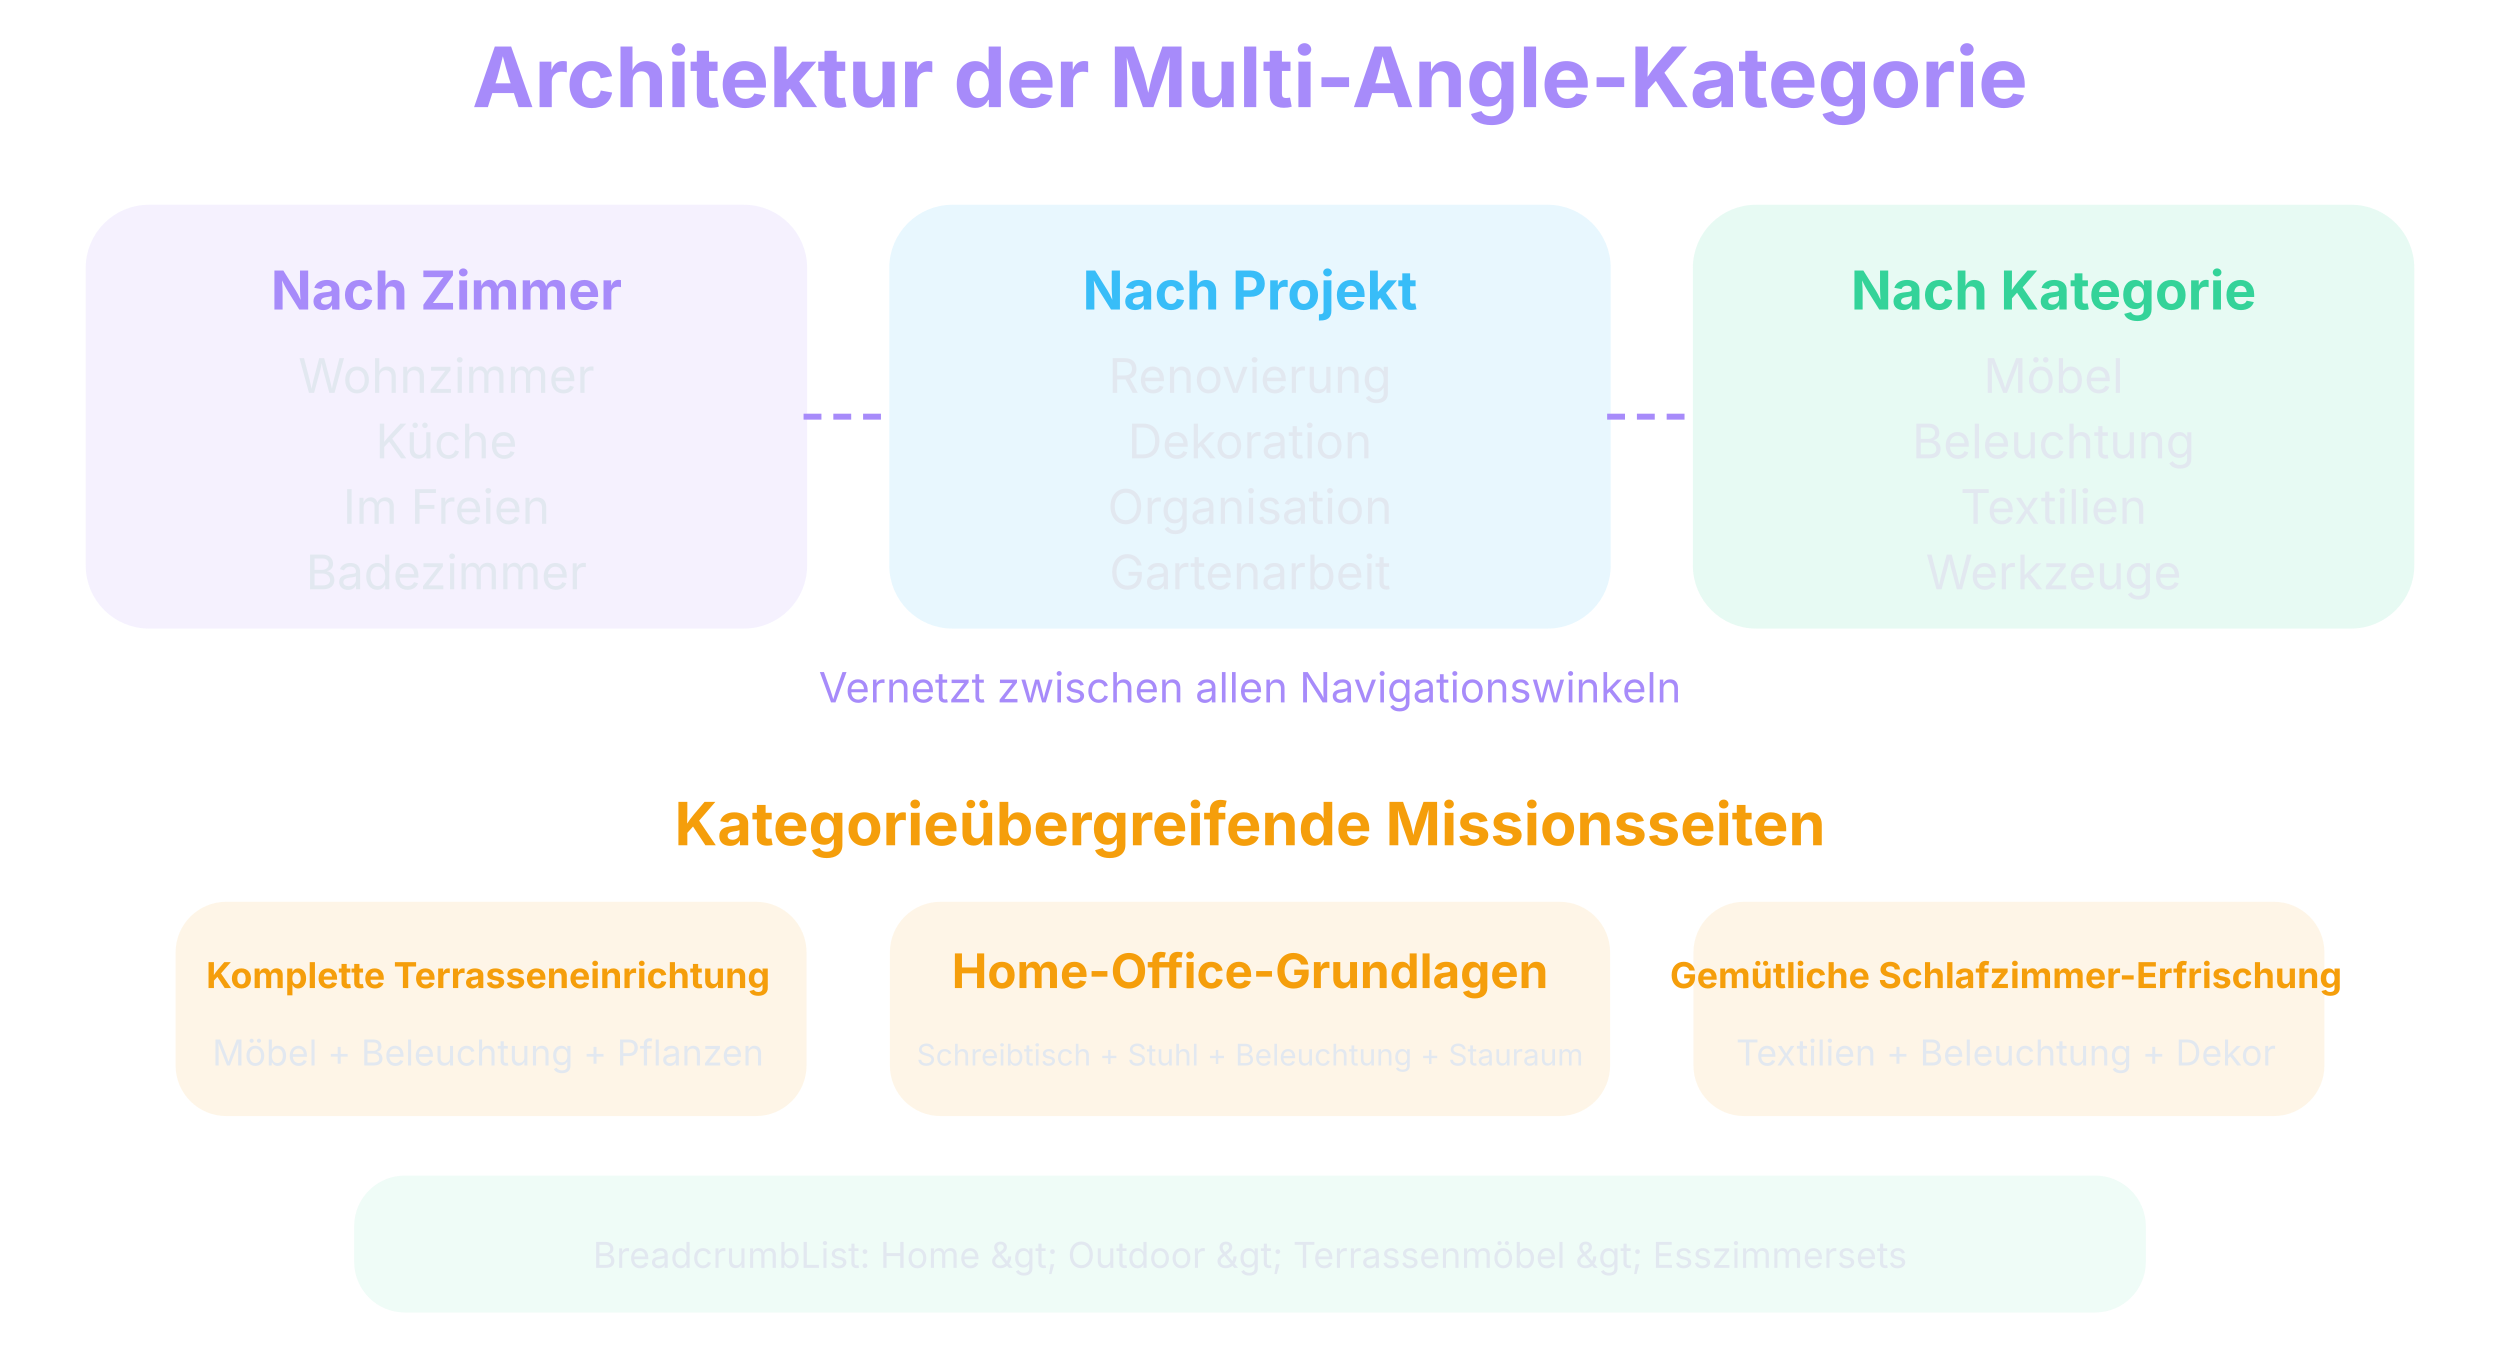
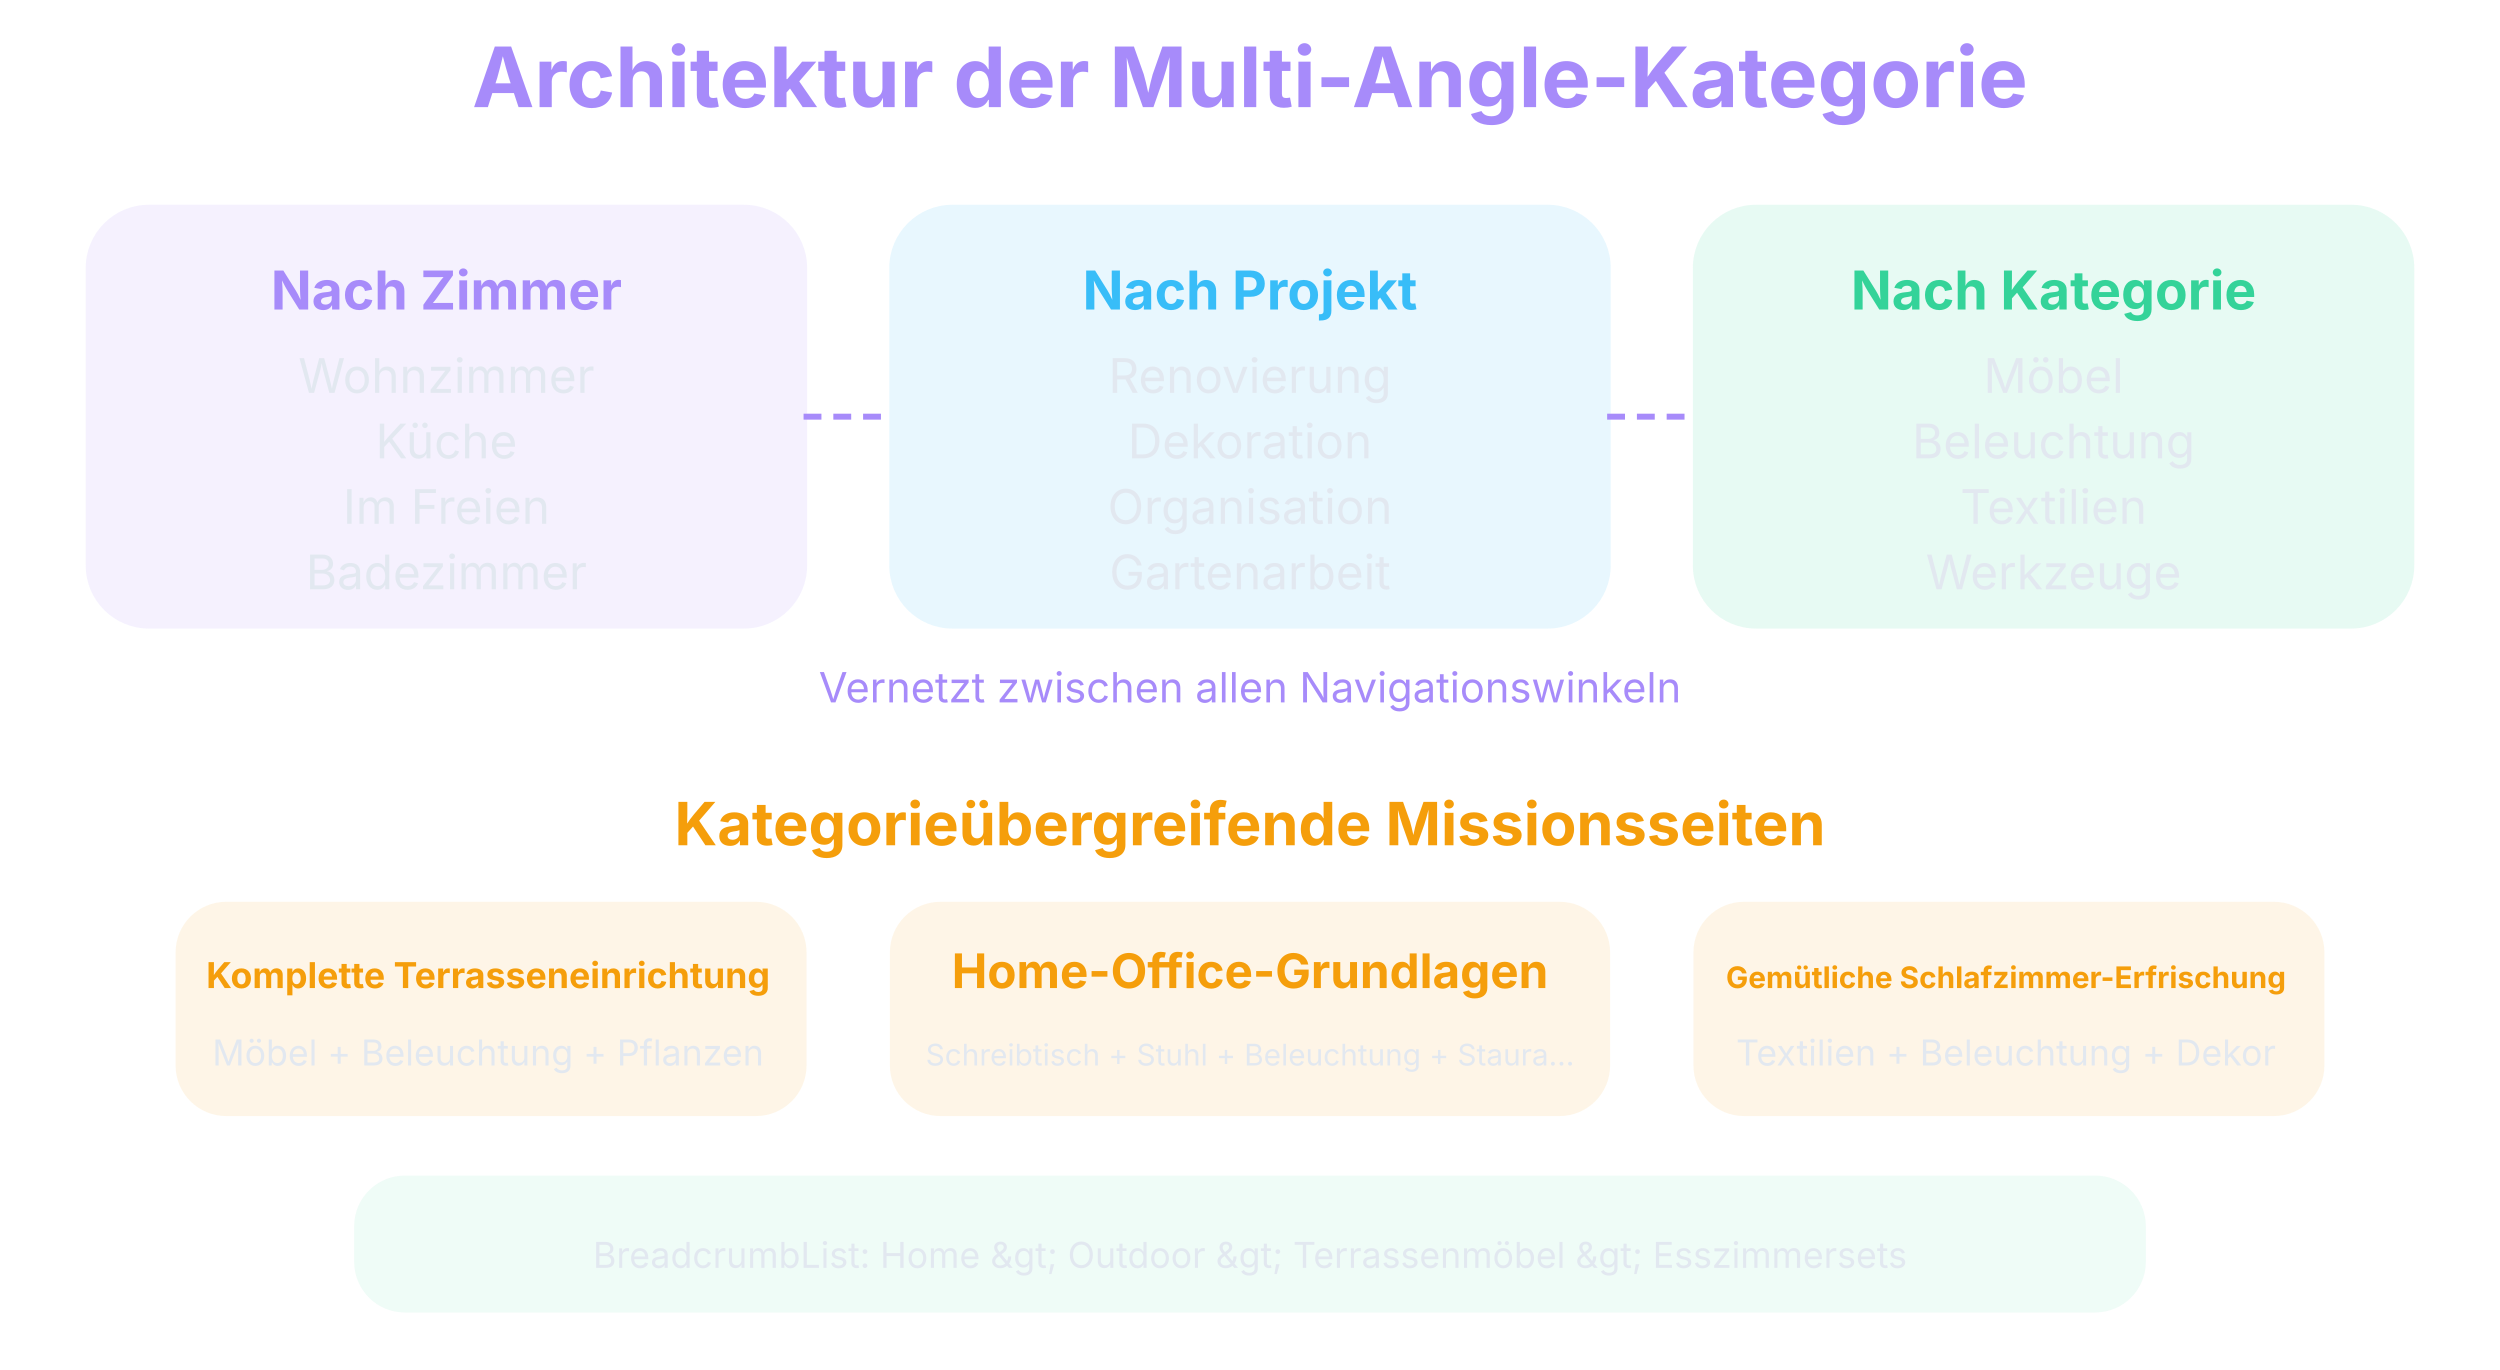
<svg xmlns="http://www.w3.org/2000/svg" viewBox="0 0 420 230" fill="none">
  <text x="210" y="18" text-anchor="middle" font-family="Inter, -apple-system, BlinkMacSystemFont, 'Segoe UI', Roboto, sans-serif" font-size="14" font-weight="bold" fill="#a78bfa">Architektur der Multi-Angle-Kategorie</text>
  <rect x="15" y="35" width="120" height="70" rx="10" fill="#a78bfa" opacity="0.12" stroke="#a78bfa" stroke-width="1.2" />
  <text x="75" y="52" text-anchor="middle" font-family="Inter, -apple-system, BlinkMacSystemFont, 'Segoe UI', Roboto, sans-serif" font-size="9" fill="#a78bfa" font-weight="bold">Nach Zimmer</text>
  <text x="75" y="66" text-anchor="middle" font-family="Inter, -apple-system, BlinkMacSystemFont, 'Segoe UI', Roboto, sans-serif" font-size="8" fill="#e2e8f0">Wohnzimmer</text>
  <text x="75" y="77" text-anchor="middle" font-family="Inter, -apple-system, BlinkMacSystemFont, 'Segoe UI', Roboto, sans-serif" font-size="8" fill="#e2e8f0">Küche</text>
  <text x="75" y="88" text-anchor="middle" font-family="Inter, -apple-system, BlinkMacSystemFont, 'Segoe UI', Roboto, sans-serif" font-size="8" fill="#e2e8f0">Im Freien</text>
  <text x="75" y="99" text-anchor="middle" font-family="Inter, -apple-system, BlinkMacSystemFont, 'Segoe UI', Roboto, sans-serif" font-size="8" fill="#e2e8f0">Badezimmer</text>
  <rect x="150" y="35" width="120" height="70" rx="10" fill="#38bdf8" opacity="0.12" stroke="#38bdf8" stroke-width="1.2" />
  <text x="210" y="52" text-anchor="middle" font-family="Inter, -apple-system, BlinkMacSystemFont, 'Segoe UI', Roboto, sans-serif" font-size="9" fill="#38bdf8" font-weight="bold">Nach Projekt</text>
  <text x="210" y="66" text-anchor="middle" font-family="Inter, -apple-system, BlinkMacSystemFont, 'Segoe UI', Roboto, sans-serif" font-size="8" fill="#e2e8f0">Renovierung</text>
  <text x="210" y="77" text-anchor="middle" font-family="Inter, -apple-system, BlinkMacSystemFont, 'Segoe UI', Roboto, sans-serif" font-size="8" fill="#e2e8f0">Dekoration</text>
  <text x="210" y="88" text-anchor="middle" font-family="Inter, -apple-system, BlinkMacSystemFont, 'Segoe UI', Roboto, sans-serif" font-size="8" fill="#e2e8f0">Organisation</text>
  <text x="210" y="99" text-anchor="middle" font-family="Inter, -apple-system, BlinkMacSystemFont, 'Segoe UI', Roboto, sans-serif" font-size="8" fill="#e2e8f0">Gartenarbeit</text>
  <rect x="285" y="35" width="120" height="70" rx="10" fill="#34d399" opacity="0.12" stroke="#34d399" stroke-width="1.2" />
  <text x="345" y="52" text-anchor="middle" font-family="Inter, -apple-system, BlinkMacSystemFont, 'Segoe UI', Roboto, sans-serif" font-size="9" fill="#34d399" font-weight="bold">Nach Kategorie</text>
  <text x="345" y="66" text-anchor="middle" font-family="Inter, -apple-system, BlinkMacSystemFont, 'Segoe UI', Roboto, sans-serif" font-size="8" fill="#e2e8f0">Möbel</text>
  <text x="345" y="77" text-anchor="middle" font-family="Inter, -apple-system, BlinkMacSystemFont, 'Segoe UI', Roboto, sans-serif" font-size="8" fill="#e2e8f0">Beleuchtung</text>
  <text x="345" y="88" text-anchor="middle" font-family="Inter, -apple-system, BlinkMacSystemFont, 'Segoe UI', Roboto, sans-serif" font-size="8" fill="#e2e8f0">Textilien</text>
  <text x="345" y="99" text-anchor="middle" font-family="Inter, -apple-system, BlinkMacSystemFont, 'Segoe UI', Roboto, sans-serif" font-size="8" fill="#e2e8f0">Werkzeuge</text>
  <line x1="135" y1="70" x2="150" y2="70" stroke="#a78bfa" stroke-width="1" stroke-dasharray="3,2" />
  <line x1="270" y1="70" x2="285" y2="70" stroke="#a78bfa" stroke-width="1" stroke-dasharray="3,2" />
  <text x="210" y="118" text-anchor="middle" font-family="Inter, -apple-system, BlinkMacSystemFont, 'Segoe UI', Roboto, sans-serif" font-size="7" fill="#a78bfa">Vernetzt zwischen allen Navigationswinkeln</text>
  <text x="210" y="142" text-anchor="middle" font-family="Inter, -apple-system, BlinkMacSystemFont, 'Segoe UI', Roboto, sans-serif" font-size="10" fill="#f59e0b" font-weight="bold">Kategorieübergreifende Missionsseiten</text>
  <rect x="30" y="152" width="105" height="35" rx="8" fill="#f59e0b" opacity="0.1" stroke="#f59e0b" stroke-width="1" />
  <text x="82" y="166" text-anchor="middle" font-family="Inter, -apple-system, BlinkMacSystemFont, 'Segoe UI', Roboto, sans-serif" font-size="6" fill="#f59e0b" font-weight="bold">Komplette Terrasseneinrichtung</text>
  <text x="82" y="179" text-anchor="middle" font-family="Inter, -apple-system, BlinkMacSystemFont, 'Segoe UI', Roboto, sans-serif" font-size="6" fill="#e2e8f0">Möbel + Beleuchtung + Pflanzen</text>
  <rect x="150" y="152" width="120" height="35" rx="8" fill="#f59e0b" opacity="0.1" stroke="#f59e0b" stroke-width="1" />
  <text x="210" y="166" text-anchor="middle" font-family="Inter, -apple-system, BlinkMacSystemFont, 'Segoe UI', Roboto, sans-serif" font-size="8" fill="#f59e0b" font-weight="bold">Home-Office-Grundlagen</text>
-   <text x="210" y="179" text-anchor="middle" font-family="Inter, -apple-system, BlinkMacSystemFont, 'Segoe UI', Roboto, sans-serif" font-size="5" fill="#e2e8f0">Schreibtisch + Stuhl + Beleuchtung + Stauraum</text>
+   <text x="210" y="179" text-anchor="middle" font-family="Inter, -apple-system, BlinkMacSystemFont, 'Segoe UI', Roboto, sans-serif" font-size="5" fill="#e2e8f0">Schreibtisch + Stuhl + Beleuchtung + Staura…</text>
  <rect x="285" y="152" width="105" height="35" rx="8" fill="#f59e0b" opacity="0.1" stroke="#f59e0b" stroke-width="1" />
-   <text x="337" y="166" text-anchor="middle" font-family="Inter, -apple-system, BlinkMacSystemFont, 'Segoe UI', Roboto, sans-serif" font-size="6" fill="#f59e0b" font-weight="bold">Gemütliche Schlafzimmer-Erfrischung</text>
+   <text x="337" y="166" text-anchor="middle" font-family="Inter, -apple-system, BlinkMacSystemFont, 'Segoe UI', Roboto, sans-serif" font-size="5" fill="#f59e0b" font-weight="bold">Gemütliche Schlafzimmer-Erfrischung</text>
  <text x="337" y="179" text-anchor="middle" font-family="Inter, -apple-system, BlinkMacSystemFont, 'Segoe UI', Roboto, sans-serif" font-size="6" fill="#e2e8f0">Textilien + Beleuchtung + Dekor</text>
  <rect x="60" y="198" width="300" height="22" rx="8" fill="#34d399" opacity="0.08" stroke="#34d399" stroke-width="1" />
  <text x="210" y="213" text-anchor="middle" font-family="Inter, -apple-system, BlinkMacSystemFont, 'Segoe UI', Roboto, sans-serif" font-size="6" fill="#e2e8f0">BreadcrumbList: Home &amp;gt; Outdoor &amp;gt; Terrassenmöbel &amp;gt; Esszimmersets</text>
</svg>
